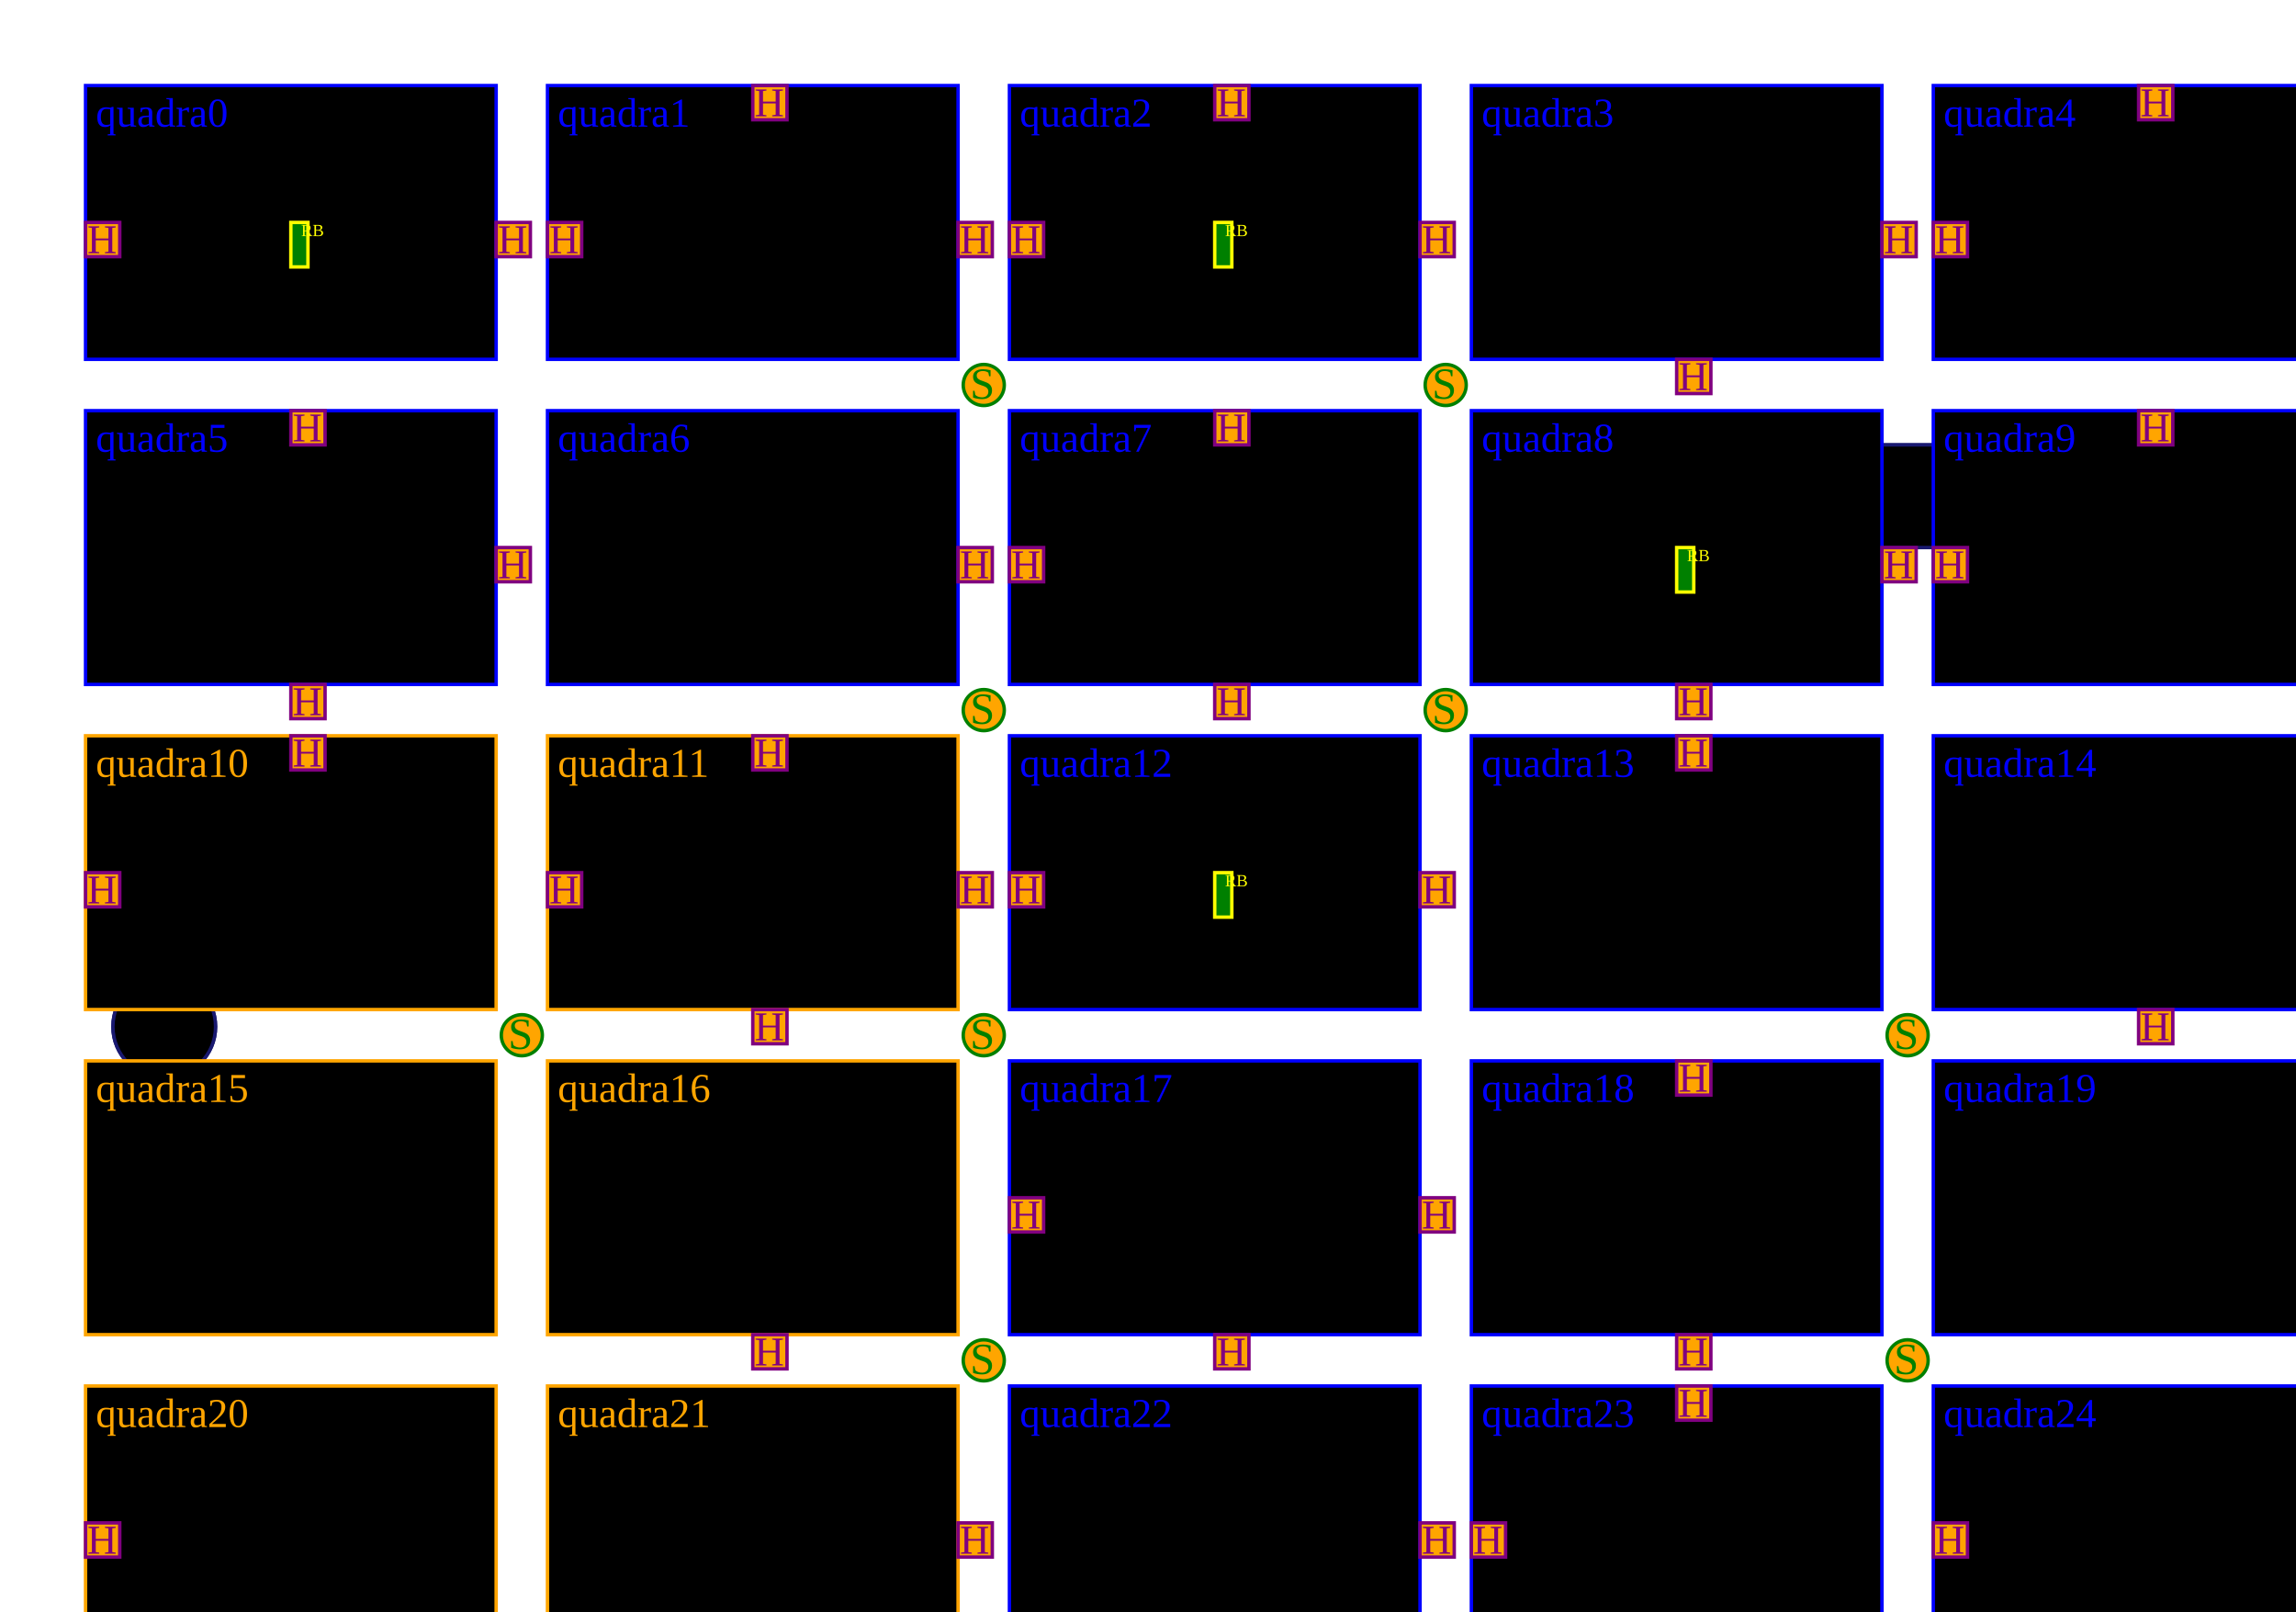
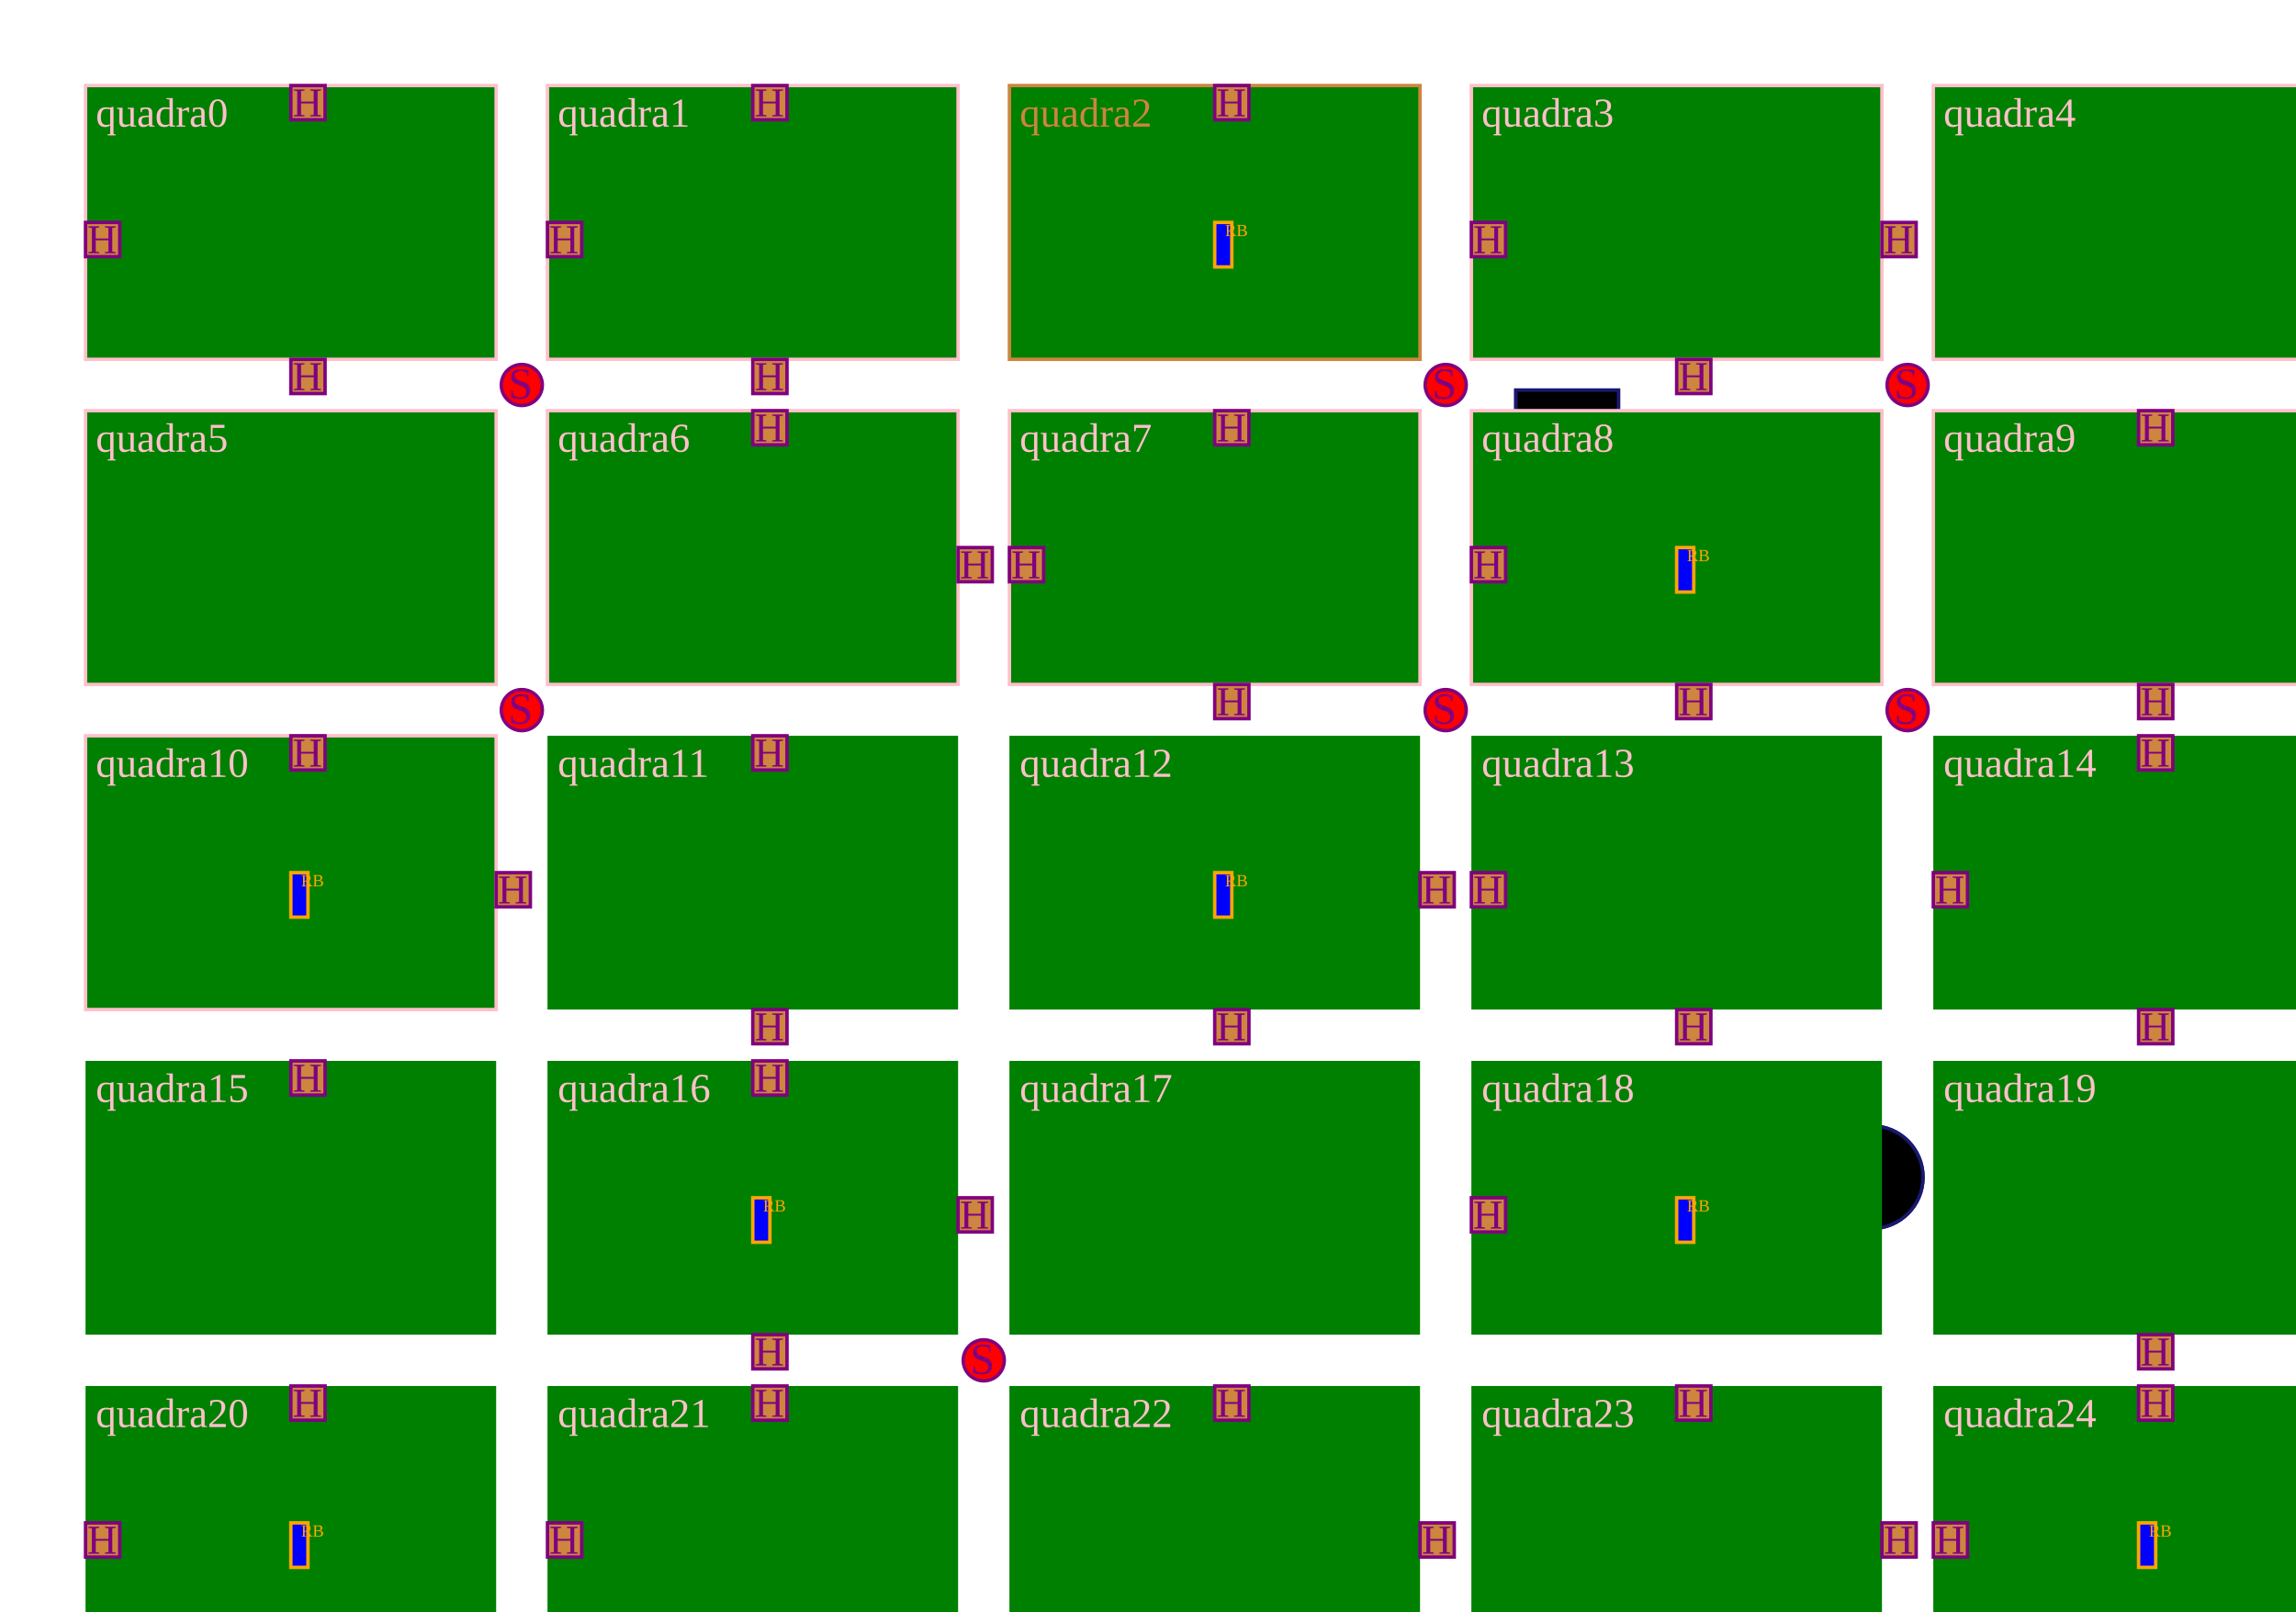
<svg>
-   <circle cx="48" cy="300" r="15" fill="black" stroke="midnightblue" stroke-width="1" />
-   <rect x="544" y="130" width="30" height="30" fill="black" stroke="midnightblue" stroke-width="1" />
-   <circle cx="48" cy="300" r="15" fill="black" stroke="midnightblue" stroke-width="1" />
-   <rect x="544" y="130" width="30" height="30" fill="black" stroke="midnightblue" stroke-width="1" />
-   <rect x="25" y="25" width="120" height="80" fill="black" stroke="blue" stroke-width="1" />
-   <text x="28" y="37" font-size="12" fill="blue"> quadra0 </text>
-   <rect x="160" y="25" width="120" height="80" fill="black" stroke="blue" stroke-width="1" />
-   <text x="163" y="37" font-size="12" fill="blue"> quadra1 </text>
-   <rect x="295" y="25" width="120" height="80" fill="black" stroke="blue" stroke-width="1" />
-   <text x="298" y="37" font-size="12" fill="blue"> quadra2 </text>
-   <rect x="430" y="25" width="120" height="80" fill="black" stroke="blue" stroke-width="1" />
-   <text x="433" y="37" font-size="12" fill="blue"> quadra3 </text>
-   <rect x="565" y="25" width="120" height="80" fill="black" stroke="blue" stroke-width="1" />
-   <text x="568" y="37" font-size="12" fill="blue"> quadra4 </text>
-   <rect x="25" y="120" width="120" height="80" fill="black" stroke="blue" stroke-width="1" />
-   <text x="28" y="132" font-size="12" fill="blue"> quadra5 </text>
-   <rect x="160" y="120" width="120" height="80" fill="black" stroke="blue" stroke-width="1" />
-   <text x="163" y="132" font-size="12" fill="blue"> quadra6 </text>
-   <rect x="295" y="120" width="120" height="80" fill="black" stroke="blue" stroke-width="1" />
-   <text x="298" y="132" font-size="12" fill="blue"> quadra7 </text>
-   <rect x="430" y="120" width="120" height="80" fill="black" stroke="blue" stroke-width="1" />
-   <text x="433" y="132" font-size="12" fill="blue"> quadra8 </text>
-   <rect x="565" y="120" width="120" height="80" fill="black" stroke="blue" stroke-width="1" />
-   <text x="568" y="132" font-size="12" fill="blue"> quadra9 </text>
-   <rect x="25" y="215" width="120" height="80" fill="black" stroke="orange" stroke-width="1" />
-   <text x="28" y="227" font-size="12" fill="orange"> quadra10 </text>
-   <rect x="160" y="215" width="120" height="80" fill="black" stroke="orange" stroke-width="1" />
-   <text x="163" y="227" font-size="12" fill="orange"> quadra11 </text>
-   <rect x="295" y="215" width="120" height="80" fill="black" stroke="blue" stroke-width="1" />
-   <text x="298" y="227" font-size="12" fill="blue"> quadra12 </text>
-   <rect x="430" y="215" width="120" height="80" fill="black" stroke="blue" stroke-width="1" />
-   <text x="433" y="227" font-size="12" fill="blue"> quadra13 </text>
-   <rect x="565" y="215" width="120" height="80" fill="black" stroke="blue" stroke-width="1" />
-   <text x="568" y="227" font-size="12" fill="blue"> quadra14 </text>
-   <rect x="25" y="310" width="120" height="80" fill="black" stroke="orange" stroke-width="1" />
-   <text x="28" y="322" font-size="12" fill="orange"> quadra15 </text>
-   <rect x="160" y="310" width="120" height="80" fill="black" stroke="orange" stroke-width="1" />
-   <text x="163" y="322" font-size="12" fill="orange"> quadra16 </text>
-   <rect x="295" y="310" width="120" height="80" fill="black" stroke="blue" stroke-width="1" />
-   <text x="298" y="322" font-size="12" fill="blue"> quadra17 </text>
-   <rect x="430" y="310" width="120" height="80" fill="black" stroke="blue" stroke-width="1" />
-   <text x="433" y="322" font-size="12" fill="blue"> quadra18 </text>
-   <rect x="565" y="310" width="120" height="80" fill="black" stroke="blue" stroke-width="1" />
-   <text x="568" y="322" font-size="12" fill="blue"> quadra19 </text>
-   <rect x="25" y="405" width="120" height="80" fill="black" stroke="orange" stroke-width="1" />
-   <text x="28" y="417" font-size="12" fill="orange"> quadra20 </text>
-   <rect x="160" y="405" width="120" height="80" fill="black" stroke="orange" stroke-width="1" />
-   <text x="163" y="417" font-size="12" fill="orange"> quadra21 </text>
-   <rect x="295" y="405" width="120" height="80" fill="black" stroke="blue" stroke-width="1" />
-   <text x="298" y="417" font-size="12" fill="blue"> quadra22 </text>
-   <rect x="430" y="405" width="120" height="80" fill="black" stroke="blue" stroke-width="1" />
-   <text x="433" y="417" font-size="12" fill="blue"> quadra23 </text>
-   <rect x="565" y="405" width="120" height="80" fill="black" stroke="blue" stroke-width="1" />
-   <text x="568" y="417" font-size="12" fill="blue"> quadra24 </text>
-   <rect x="145" y="65" width="10" height="10" fill="orange" stroke="purple" stroke-width="1" />
-   <text x="145.5" y="74" font-size="12" fill="purple"> H </text>
-   <rect x="25" y="65" width="10" height="10" fill="orange" stroke="purple" stroke-width="1" />
+   <circle cx="547" cy="344" r="15" fill="black" stroke="midnightblue" stroke-width="1" />
+   <rect x="443" y="114" width="30" height="30" fill="black" stroke="midnightblue" stroke-width="1" />
+   <circle cx="547" cy="344" r="15" fill="black" stroke="midnightblue" stroke-width="1" />
+   <rect x="443" y="114" width="30" height="30" fill="black" stroke="midnightblue" stroke-width="1" />
+   <rect x="25" y="25" width="120" height="80" fill="green" stroke="pink" stroke-width="1" />
+   <text x="28" y="37" font-size="12" fill="pink"> quadra0 </text>
+   <rect x="160" y="25" width="120" height="80" fill="green" stroke="pink" stroke-width="" />
+   <text x="163" y="37" font-size="12" fill="pink"> quadra1 </text>
+   <rect x="295" y="25" width="120" height="80" fill="green" stroke="peru" stroke-width="" />
+   <text x="298" y="37" font-size="12" fill="peru"> quadra2 </text>
+   <rect x="430" y="25" width="120" height="80" fill="green" stroke="pink" stroke-width="" />
+   <text x="433" y="37" font-size="12" fill="pink"> quadra3 </text>
+   <rect x="565" y="25" width="120" height="80" fill="green" stroke="pink" stroke-width="" />
+   <text x="568" y="37" font-size="12" fill="pink"> quadra4 </text>
+   <rect x="25" y="120" width="120" height="80" fill="green" stroke="pink" stroke-width="" />
+   <text x="28" y="132" font-size="12" fill="pink"> quadra5 </text>
+   <rect x="160" y="120" width="120" height="80" fill="green" stroke="pink" stroke-width="" />
+   <text x="163" y="132" font-size="12" fill="pink"> quadra6 </text>
+   <rect x="295" y="120" width="120" height="80" fill="green" stroke="pink" stroke-width="" />
+   <text x="298" y="132" font-size="12" fill="pink"> quadra7 </text>
+   <rect x="430" y="120" width="120" height="80" fill="green" stroke="pink" stroke-width="" />
+   <text x="433" y="132" font-size="12" fill="pink"> quadra8 </text>
+   <rect x="565" y="120" width="120" height="80" fill="green" stroke="pink" stroke-width="" />
+   <text x="568" y="132" font-size="12" fill="pink"> quadra9 </text>
+   <rect x="25" y="215" width="120" height="80" fill="green" stroke="pink" stroke-width="" />
+   <text x="28" y="227" font-size="12" fill="pink"> quadra10 </text>
+   <rect x="160" y="215" width="120" height="80" fill="green" stroke="pink" stroke-width="0" />
+   <text x="163" y="227" font-size="12" fill="pink"> quadra11 </text>
+   <rect x="295" y="215" width="120" height="80" fill="green" stroke="pink" stroke-width="0" />
+   <text x="298" y="227" font-size="12" fill="pink"> quadra12 </text>
+   <rect x="430" y="215" width="120" height="80" fill="green" stroke="pink" stroke-width="0" />
+   <text x="433" y="227" font-size="12" fill="pink"> quadra13 </text>
+   <rect x="565" y="215" width="120" height="80" fill="green" stroke="pink" stroke-width="0" />
+   <text x="568" y="227" font-size="12" fill="pink"> quadra14 </text>
+   <rect x="25" y="310" width="120" height="80" fill="green" stroke="pink" stroke-width="0" />
+   <text x="28" y="322" font-size="12" fill="pink"> quadra15 </text>
+   <rect x="160" y="310" width="120" height="80" fill="green" stroke="pink" stroke-width="0" />
+   <text x="163" y="322" font-size="12" fill="pink"> quadra16 </text>
+   <rect x="295" y="310" width="120" height="80" fill="green" stroke="pink" stroke-width="0" />
+   <text x="298" y="322" font-size="12" fill="pink"> quadra17 </text>
+   <rect x="430" y="310" width="120" height="80" fill="green" stroke="pink" stroke-width="0" />
+   <text x="433" y="322" font-size="12" fill="pink"> quadra18 </text>
+   <rect x="565" y="310" width="120" height="80" fill="green" stroke="pink" stroke-width="0" />
+   <text x="568" y="322" font-size="12" fill="pink"> quadra19 </text>
+   <rect x="25" y="405" width="120" height="80" fill="green" stroke="pink" stroke-width="0" />
+   <text x="28" y="417" font-size="12" fill="pink"> quadra20 </text>
+   <rect x="160" y="405" width="120" height="80" fill="green" stroke="pink" stroke-width="0" />
+   <text x="163" y="417" font-size="12" fill="pink"> quadra21 </text>
+   <rect x="295" y="405" width="120" height="80" fill="green" stroke="pink" stroke-width="0" />
+   <text x="298" y="417" font-size="12" fill="pink"> quadra22 </text>
+   <rect x="430" y="405" width="120" height="80" fill="green" stroke="pink" stroke-width="0" />
+   <text x="433" y="417" font-size="12" fill="pink"> quadra23 </text>
+   <rect x="565" y="405" width="120" height="80" fill="green" stroke="pink" stroke-width="0" />
+   <text x="568" y="417" font-size="12" fill="pink"> quadra24 </text>
+   <rect x="85" y="25" width="10" height="10" fill="peru" stroke="purple" stroke-width="1" />
+   <text x="85.5" y="34" font-size="12" fill="purple"> H </text>
+   <rect x="85" y="105" width="10" height="10" fill="peru" stroke="purple" stroke-width="1" />
+   <text x="85.5" y="114" font-size="12" fill="purple"> H </text>
+   <rect x="25" y="65" width="10" height="10" fill="peru" stroke="purple" stroke-width="1" />
  <text x="25.5" y="74" font-size="12" fill="purple"> H </text>
-   <rect x="220" y="25" width="10" height="10" fill="orange" stroke="purple" stroke-width="1" />
+   <rect x="220" y="25" width="10" height="10" fill="peru" stroke="purple" stroke-width="1" />
  <text x="220.5" y="34" font-size="12" fill="purple"> H </text>
-   <rect x="280" y="65" width="10" height="10" fill="orange" stroke="purple" stroke-width="1" />
-   <text x="280.5" y="74" font-size="12" fill="purple"> H </text>
-   <rect x="160" y="65" width="10" height="10" fill="orange" stroke="purple" stroke-width="1" />
+   <rect x="220" y="105" width="10" height="10" fill="peru" stroke="purple" stroke-width="1" />
+   <text x="220.5" y="114" font-size="12" fill="purple"> H </text>
+   <rect x="160" y="65" width="10" height="10" fill="peru" stroke="purple" stroke-width="1" />
  <text x="160.5" y="74" font-size="12" fill="purple"> H </text>
-   <rect x="355" y="25" width="10" height="10" fill="orange" stroke="purple" stroke-width="1" />
+   <rect x="355" y="25" width="10" height="10" fill="peru" stroke="purple" stroke-width="1" />
  <text x="355.5" y="34" font-size="12" fill="purple"> H </text>
-   <rect x="415" y="65" width="10" height="10" fill="orange" stroke="purple" stroke-width="1" />
-   <text x="415.5" y="74" font-size="12" fill="purple"> H </text>
-   <rect x="295" y="65" width="10" height="10" fill="orange" stroke="purple" stroke-width="1" />
-   <text x="295.5" y="74" font-size="12" fill="purple"> H </text>
-   <rect x="550" y="65" width="10" height="10" fill="orange" stroke="purple" stroke-width="1" />
+   <rect x="550" y="65" width="10" height="10" fill="peru" stroke="purple" stroke-width="1" />
  <text x="550.5" y="74" font-size="12" fill="purple"> H </text>
-   <rect x="490" y="105" width="10" height="10" fill="orange" stroke="purple" stroke-width="1" />
+   <rect x="490" y="105" width="10" height="10" fill="peru" stroke="purple" stroke-width="1" />
  <text x="490.5" y="114" font-size="12" fill="purple"> H </text>
-   <rect x="625" y="25" width="10" height="10" fill="orange" stroke="purple" stroke-width="1" />
-   <text x="625.5" y="34" font-size="12" fill="purple"> H </text>
-   <rect x="685" y="65" width="10" height="10" fill="orange" stroke="purple" stroke-width="1" />
+   <rect x="430" y="65" width="10" height="10" fill="peru" stroke="purple" stroke-width="1" />
+   <text x="430.5" y="74" font-size="12" fill="purple"> H </text>
+   <rect x="685" y="65" width="10" height="10" fill="peru" stroke="purple" stroke-width="1" />
  <text x="685.5" y="74" font-size="12" fill="purple"> H </text>
-   <rect x="565" y="65" width="10" height="10" fill="orange" stroke="purple" stroke-width="1" />
-   <text x="565.5" y="74" font-size="12" fill="purple"> H </text>
-   <rect x="85" y="120" width="10" height="10" fill="orange" stroke="purple" stroke-width="1" />
-   <text x="85.5" y="129" font-size="12" fill="purple"> H </text>
-   <rect x="145" y="160" width="10" height="10" fill="orange" stroke="purple" stroke-width="1" />
-   <text x="145.5" y="169" font-size="12" fill="purple"> H </text>
-   <rect x="85" y="200" width="10" height="10" fill="orange" stroke="purple" stroke-width="1" />
-   <text x="85.5" y="209" font-size="12" fill="purple"> H </text>
-   <rect x="280" y="160" width="10" height="10" fill="orange" stroke="purple" stroke-width="1" />
+   <rect x="220" y="120" width="10" height="10" fill="peru" stroke="purple" stroke-width="1" />
+   <text x="220.5" y="129" font-size="12" fill="purple"> H </text>
+   <rect x="280" y="160" width="10" height="10" fill="peru" stroke="purple" stroke-width="1" />
  <text x="280.5" y="169" font-size="12" fill="purple"> H </text>
-   <rect x="355" y="120" width="10" height="10" fill="orange" stroke="purple" stroke-width="1" />
+   <rect x="355" y="120" width="10" height="10" fill="peru" stroke="purple" stroke-width="1" />
  <text x="355.5" y="129" font-size="12" fill="purple"> H </text>
-   <rect x="355" y="200" width="10" height="10" fill="orange" stroke="purple" stroke-width="1" />
+   <rect x="355" y="200" width="10" height="10" fill="peru" stroke="purple" stroke-width="1" />
  <text x="355.5" y="209" font-size="12" fill="purple"> H </text>
-   <rect x="295" y="160" width="10" height="10" fill="orange" stroke="purple" stroke-width="1" />
+   <rect x="295" y="160" width="10" height="10" fill="peru" stroke="purple" stroke-width="1" />
  <text x="295.5" y="169" font-size="12" fill="purple"> H </text>
-   <rect x="550" y="160" width="10" height="10" fill="orange" stroke="purple" stroke-width="1" />
-   <text x="550.5" y="169" font-size="12" fill="purple"> H </text>
-   <rect x="490" y="200" width="10" height="10" fill="orange" stroke="purple" stroke-width="1" />
+   <rect x="490" y="200" width="10" height="10" fill="peru" stroke="purple" stroke-width="1" />
  <text x="490.5" y="209" font-size="12" fill="purple"> H </text>
-   <rect x="625" y="120" width="10" height="10" fill="orange" stroke="purple" stroke-width="1" />
+   <rect x="430" y="160" width="10" height="10" fill="peru" stroke="purple" stroke-width="1" />
+   <text x="430.5" y="169" font-size="12" fill="purple"> H </text>
+   <rect x="625" y="120" width="10" height="10" fill="peru" stroke="purple" stroke-width="1" />
  <text x="625.5" y="129" font-size="12" fill="purple"> H </text>
-   <rect x="565" y="160" width="10" height="10" fill="orange" stroke="purple" stroke-width="1" />
-   <text x="565.5" y="169" font-size="12" fill="purple"> H </text>
-   <rect x="85" y="215" width="10" height="10" fill="orange" stroke="purple" stroke-width="1" />
+   <rect x="625" y="200" width="10" height="10" fill="peru" stroke="purple" stroke-width="1" />
+   <text x="625.5" y="209" font-size="12" fill="purple"> H </text>
+   <rect x="85" y="215" width="10" height="10" fill="peru" stroke="purple" stroke-width="1" />
  <text x="85.5" y="224" font-size="12" fill="purple"> H </text>
-   <rect x="25" y="255" width="10" height="10" fill="orange" stroke="purple" stroke-width="1" />
-   <text x="25.5" y="264" font-size="12" fill="purple"> H </text>
-   <rect x="220" y="215" width="10" height="10" fill="orange" stroke="purple" stroke-width="1" />
+   <rect x="145" y="255" width="10" height="10" fill="peru" stroke="purple" stroke-width="1" />
+   <text x="145.5" y="264" font-size="12" fill="purple"> H </text>
+   <rect x="220" y="215" width="10" height="10" fill="peru" stroke="purple" stroke-width="1" />
  <text x="220.5" y="224" font-size="12" fill="purple"> H </text>
-   <rect x="280" y="255" width="10" height="10" fill="orange" stroke="purple" stroke-width="1" />
-   <text x="280.5" y="264" font-size="12" fill="purple"> H </text>
-   <rect x="220" y="295" width="10" height="10" fill="orange" stroke="purple" stroke-width="1" />
+   <rect x="220" y="295" width="10" height="10" fill="peru" stroke="purple" stroke-width="1" />
  <text x="220.5" y="304" font-size="12" fill="purple"> H </text>
-   <rect x="160" y="255" width="10" height="10" fill="orange" stroke="purple" stroke-width="1" />
-   <text x="160.5" y="264" font-size="12" fill="purple"> H </text>
-   <rect x="415" y="255" width="10" height="10" fill="orange" stroke="purple" stroke-width="1" />
+   <rect x="415" y="255" width="10" height="10" fill="peru" stroke="purple" stroke-width="1" />
  <text x="415.5" y="264" font-size="12" fill="purple"> H </text>
-   <rect x="295" y="255" width="10" height="10" fill="orange" stroke="purple" stroke-width="1" />
-   <text x="295.5" y="264" font-size="12" fill="purple"> H </text>
-   <rect x="490" y="215" width="10" height="10" fill="orange" stroke="purple" stroke-width="1" />
-   <text x="490.5" y="224" font-size="12" fill="purple"> H </text>
-   <rect x="625" y="295" width="10" height="10" fill="orange" stroke="purple" stroke-width="1" />
+   <rect x="355" y="295" width="10" height="10" fill="peru" stroke="purple" stroke-width="1" />
+   <text x="355.5" y="304" font-size="12" fill="purple"> H </text>
+   <rect x="490" y="295" width="10" height="10" fill="peru" stroke="purple" stroke-width="1" />
+   <text x="490.5" y="304" font-size="12" fill="purple"> H </text>
+   <rect x="430" y="255" width="10" height="10" fill="peru" stroke="purple" stroke-width="1" />
+   <text x="430.5" y="264" font-size="12" fill="purple"> H </text>
+   <rect x="625" y="215" width="10" height="10" fill="peru" stroke="purple" stroke-width="1" />
+   <text x="625.5" y="224" font-size="12" fill="purple"> H </text>
+   <rect x="685" y="255" width="10" height="10" fill="peru" stroke="purple" stroke-width="1" />
+   <text x="685.5" y="264" font-size="12" fill="purple"> H </text>
+   <rect x="625" y="295" width="10" height="10" fill="peru" stroke="purple" stroke-width="1" />
  <text x="625.5" y="304" font-size="12" fill="purple"> H </text>
-   <rect x="220" y="390" width="10" height="10" fill="orange" stroke="purple" stroke-width="1" />
+   <rect x="565" y="255" width="10" height="10" fill="peru" stroke="purple" stroke-width="1" />
+   <text x="565.5" y="264" font-size="12" fill="purple"> H </text>
+   <rect x="85" y="310" width="10" height="10" fill="peru" stroke="purple" stroke-width="1" />
+   <text x="85.5" y="319" font-size="12" fill="purple"> H </text>
+   <rect x="220" y="310" width="10" height="10" fill="peru" stroke="purple" stroke-width="1" />
+   <text x="220.5" y="319" font-size="12" fill="purple"> H </text>
+   <rect x="280" y="350" width="10" height="10" fill="peru" stroke="purple" stroke-width="1" />
+   <text x="280.5" y="359" font-size="12" fill="purple"> H </text>
+   <rect x="220" y="390" width="10" height="10" fill="peru" stroke="purple" stroke-width="1" />
  <text x="220.5" y="399" font-size="12" fill="purple"> H </text>
-   <rect x="415" y="350" width="10" height="10" fill="orange" stroke="purple" stroke-width="1" />
-   <text x="415.5" y="359" font-size="12" fill="purple"> H </text>
-   <rect x="355" y="390" width="10" height="10" fill="orange" stroke="purple" stroke-width="1" />
-   <text x="355.5" y="399" font-size="12" fill="purple"> H </text>
-   <rect x="295" y="350" width="10" height="10" fill="orange" stroke="purple" stroke-width="1" />
-   <text x="295.5" y="359" font-size="12" fill="purple"> H </text>
-   <rect x="490" y="310" width="10" height="10" fill="orange" stroke="purple" stroke-width="1" />
-   <text x="490.5" y="319" font-size="12" fill="purple"> H </text>
-   <rect x="490" y="390" width="10" height="10" fill="orange" stroke="purple" stroke-width="1" />
-   <text x="490.5" y="399" font-size="12" fill="purple"> H </text>
-   <rect x="685" y="350" width="10" height="10" fill="orange" stroke="purple" stroke-width="1" />
+   <rect x="430" y="350" width="10" height="10" fill="peru" stroke="purple" stroke-width="1" />
+   <text x="430.5" y="359" font-size="12" fill="purple"> H </text>
+   <rect x="685" y="350" width="10" height="10" fill="peru" stroke="purple" stroke-width="1" />
  <text x="685.5" y="359" font-size="12" fill="purple"> H </text>
-   <rect x="85" y="485" width="10" height="10" fill="orange" stroke="purple" stroke-width="1" />
+   <rect x="625" y="390" width="10" height="10" fill="peru" stroke="purple" stroke-width="1" />
+   <text x="625.5" y="399" font-size="12" fill="purple"> H </text>
+   <rect x="85" y="405" width="10" height="10" fill="peru" stroke="purple" stroke-width="1" />
+   <text x="85.5" y="414" font-size="12" fill="purple"> H </text>
+   <rect x="85" y="485" width="10" height="10" fill="peru" stroke="purple" stroke-width="1" />
  <text x="85.5" y="494" font-size="12" fill="purple"> H </text>
-   <rect x="25" y="445" width="10" height="10" fill="orange" stroke="purple" stroke-width="1" />
+   <rect x="25" y="445" width="10" height="10" fill="peru" stroke="purple" stroke-width="1" />
  <text x="25.5" y="454" font-size="12" fill="purple"> H </text>
-   <rect x="280" y="445" width="10" height="10" fill="orange" stroke="purple" stroke-width="1" />
-   <text x="280.5" y="454" font-size="12" fill="purple"> H </text>
-   <rect x="415" y="445" width="10" height="10" fill="orange" stroke="purple" stroke-width="1" />
+   <rect x="220" y="405" width="10" height="10" fill="peru" stroke="purple" stroke-width="1" />
+   <text x="220.5" y="414" font-size="12" fill="purple"> H </text>
+   <rect x="220" y="485" width="10" height="10" fill="peru" stroke="purple" stroke-width="1" />
+   <text x="220.5" y="494" font-size="12" fill="purple"> H </text>
+   <rect x="160" y="445" width="10" height="10" fill="peru" stroke="purple" stroke-width="1" />
+   <text x="160.5" y="454" font-size="12" fill="purple"> H </text>
+   <rect x="355" y="405" width="10" height="10" fill="peru" stroke="purple" stroke-width="1" />
+   <text x="355.5" y="414" font-size="12" fill="purple"> H </text>
+   <rect x="415" y="445" width="10" height="10" fill="peru" stroke="purple" stroke-width="1" />
  <text x="415.5" y="454" font-size="12" fill="purple"> H </text>
-   <rect x="490" y="405" width="10" height="10" fill="orange" stroke="purple" stroke-width="1" />
+   <rect x="490" y="405" width="10" height="10" fill="peru" stroke="purple" stroke-width="1" />
  <text x="490.5" y="414" font-size="12" fill="purple"> H </text>
-   <rect x="490" y="485" width="10" height="10" fill="orange" stroke="purple" stroke-width="1" />
+   <rect x="550" y="445" width="10" height="10" fill="peru" stroke="purple" stroke-width="1" />
+   <text x="550.5" y="454" font-size="12" fill="purple"> H </text>
+   <rect x="490" y="485" width="10" height="10" fill="peru" stroke="purple" stroke-width="1" />
  <text x="490.5" y="494" font-size="12" fill="purple"> H </text>
-   <rect x="430" y="445" width="10" height="10" fill="orange" stroke="purple" stroke-width="1" />
-   <text x="430.5" y="454" font-size="12" fill="purple"> H </text>
-   <rect x="565" y="445" width="10" height="10" fill="orange" stroke="purple" stroke-width="1" />
+   <rect x="625" y="405" width="10" height="10" fill="peru" stroke="purple" stroke-width="1" />
+   <text x="625.5" y="414" font-size="12" fill="purple"> H </text>
+   <rect x="685" y="445" width="10" height="10" fill="peru" stroke="purple" stroke-width="1" />
+   <text x="685.5" y="454" font-size="12" fill="purple"> H </text>
+   <rect x="625" y="485" width="10" height="10" fill="peru" stroke="purple" stroke-width="1" />
+   <text x="625.5" y="494" font-size="12" fill="purple"> H </text>
+   <rect x="565" y="445" width="10" height="10" fill="peru" stroke="purple" stroke-width="1" />
  <text x="565.5" y="454" font-size="12" fill="purple"> H </text>
-   <circle cx="287.5" cy="112.5" r="6" fill="orange" stroke="green" stroke-width="1" />
-   <text x="283.5" y="116.5" font-size="13" fill="green"> S </text>
-   <circle cx="422.5" cy="112.5" r="6" fill="orange" stroke="green" stroke-width="1" />
-   <text x="418.5" y="116.5" font-size="13" fill="green"> S </text>
-   <circle cx="287.5" cy="207.5" r="6" fill="orange" stroke="green" stroke-width="1" />
-   <text x="283.5" y="211.5" font-size="13" fill="green"> S </text>
-   <circle cx="422.5" cy="207.5" r="6" fill="orange" stroke="green" stroke-width="1" />
-   <text x="418.5" y="211.5" font-size="13" fill="green"> S </text>
-   <circle cx="152.5" cy="302.5" r="6" fill="orange" stroke="green" stroke-width="1" />
-   <text x="148.5" y="306.5" font-size="13" fill="green"> S </text>
-   <circle cx="287.5" cy="302.5" r="6" fill="orange" stroke="green" stroke-width="1" />
-   <text x="283.5" y="306.5" font-size="13" fill="green"> S </text>
-   <circle cx="557.5" cy="302.5" r="6" fill="orange" stroke="green" stroke-width="1" />
-   <text x="553.5" y="306.5" font-size="13" fill="green"> S </text>
-   <circle cx="287.5" cy="397.5" r="6" fill="orange" stroke="green" stroke-width="1" />
-   <text x="283.5" y="401.5" font-size="13" fill="green"> S </text>
-   <circle cx="557.5" cy="397.5" r="6" fill="orange" stroke="green" stroke-width="1" />
-   <text x="553.5" y="401.5" font-size="13" fill="green"> S </text>
-   <rect x="85" y="65" width="5" height="13" fill="green" stroke="yellow" stroke-width="1" />
-   <text x="88" y="69" font-size="5" fill="yellow"> RB </text>
-   <rect x="355" y="65" width="5" height="13" fill="green" stroke="yellow" stroke-width="1" />
-   <text x="358" y="69" font-size="5" fill="yellow"> RB </text>
-   <rect x="490" y="160" width="5" height="13" fill="green" stroke="yellow" stroke-width="1" />
-   <text x="493" y="164" font-size="5" fill="yellow"> RB </text>
-   <rect x="355" y="255" width="5" height="13" fill="green" stroke="yellow" stroke-width="1" />
-   <text x="358" y="259" font-size="5" fill="yellow"> RB </text>
+   <circle cx="152.5" cy="112.5" r="6" fill="red" stroke="purple" stroke-width="1" />
+   <text x="148.5" y="116.5" font-size="13" fill="purple"> S </text>
+   <circle cx="422.5" cy="112.5" r="6" fill="red" stroke="purple" stroke-width="1" />
+   <text x="418.5" y="116.5" font-size="13" fill="purple"> S </text>
+   <circle cx="557.5" cy="112.5" r="6" fill="red" stroke="purple" stroke-width="1" />
+   <text x="553.5" y="116.5" font-size="13" fill="purple"> S </text>
+   <circle cx="152.5" cy="207.5" r="6" fill="red" stroke="purple" stroke-width="1" />
+   <text x="148.5" y="211.5" font-size="13" fill="purple"> S </text>
+   <circle cx="422.5" cy="207.5" r="6" fill="red" stroke="purple" stroke-width="1" />
+   <text x="418.5" y="211.5" font-size="13" fill="purple"> S </text>
+   <circle cx="557.5" cy="207.5" r="6" fill="red" stroke="purple" stroke-width="1" />
+   <text x="553.5" y="211.5" font-size="13" fill="purple"> S </text>
+   <circle cx="287.5" cy="397.5" r="6" fill="red" stroke="purple" stroke-width="1" />
+   <text x="283.5" y="401.5" font-size="13" fill="purple"> S </text>
+   <rect x="355" y="65" width="5" height="13" fill="blue" stroke="orange" stroke-width="1" />
+   <text x="358" y="69" font-size="5" fill="orange"> RB </text>
+   <rect x="490" y="160" width="5" height="13" fill="blue" stroke="orange" stroke-width="1" />
+   <text x="493" y="164" font-size="5" fill="orange"> RB </text>
+   <rect x="85" y="255" width="5" height="13" fill="blue" stroke="orange" stroke-width="1" />
+   <text x="88" y="259" font-size="5" fill="orange"> RB </text>
+   <rect x="355" y="255" width="5" height="13" fill="blue" stroke="orange" stroke-width="1" />
+   <text x="358" y="259" font-size="5" fill="orange"> RB </text>
+   <rect x="220" y="350" width="5" height="13" fill="blue" stroke="orange" stroke-width="1" />
+   <text x="223" y="354" font-size="5" fill="orange"> RB </text>
+   <rect x="490" y="350" width="5" height="13" fill="blue" stroke="orange" stroke-width="1" />
+   <text x="493" y="354" font-size="5" fill="orange"> RB </text>
+   <rect x="85" y="445" width="5" height="13" fill="blue" stroke="orange" stroke-width="1" />
+   <text x="88" y="449" font-size="5" fill="orange"> RB </text>
+   <rect x="625" y="445" width="5" height="13" fill="blue" stroke="orange" stroke-width="1" />
+   <text x="628" y="449" font-size="5" fill="orange"> RB </text>
</svg>
